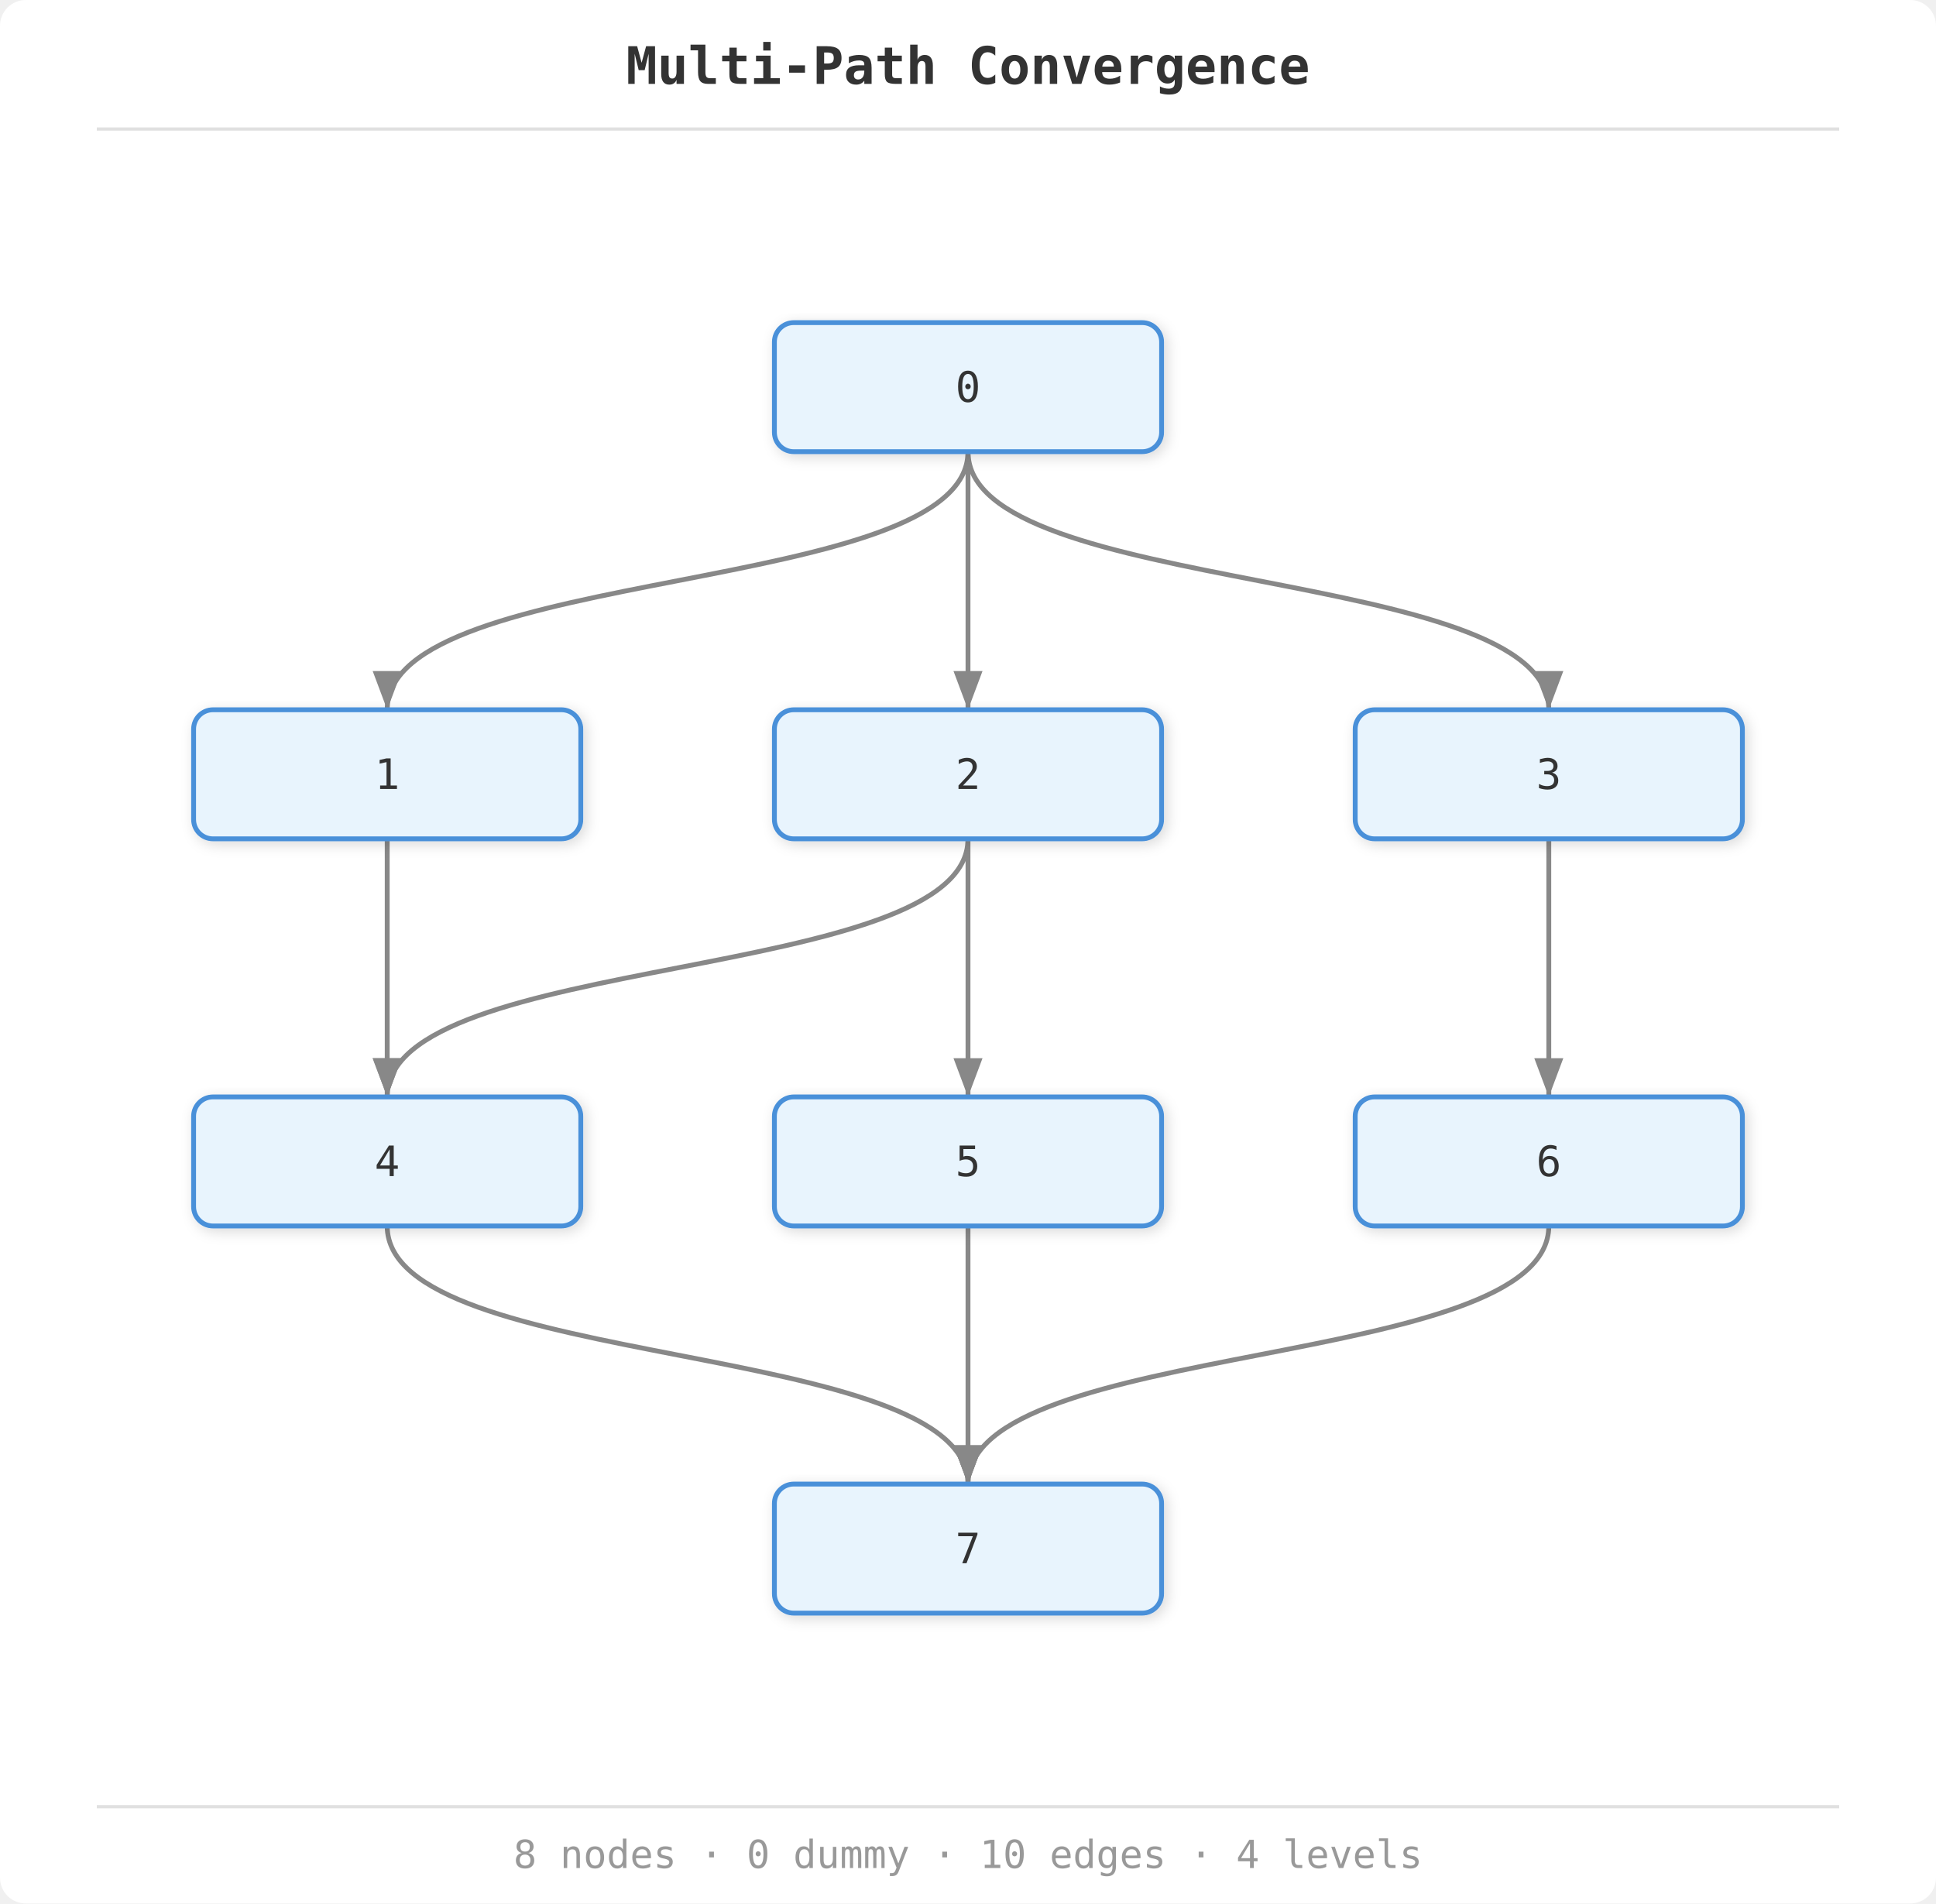
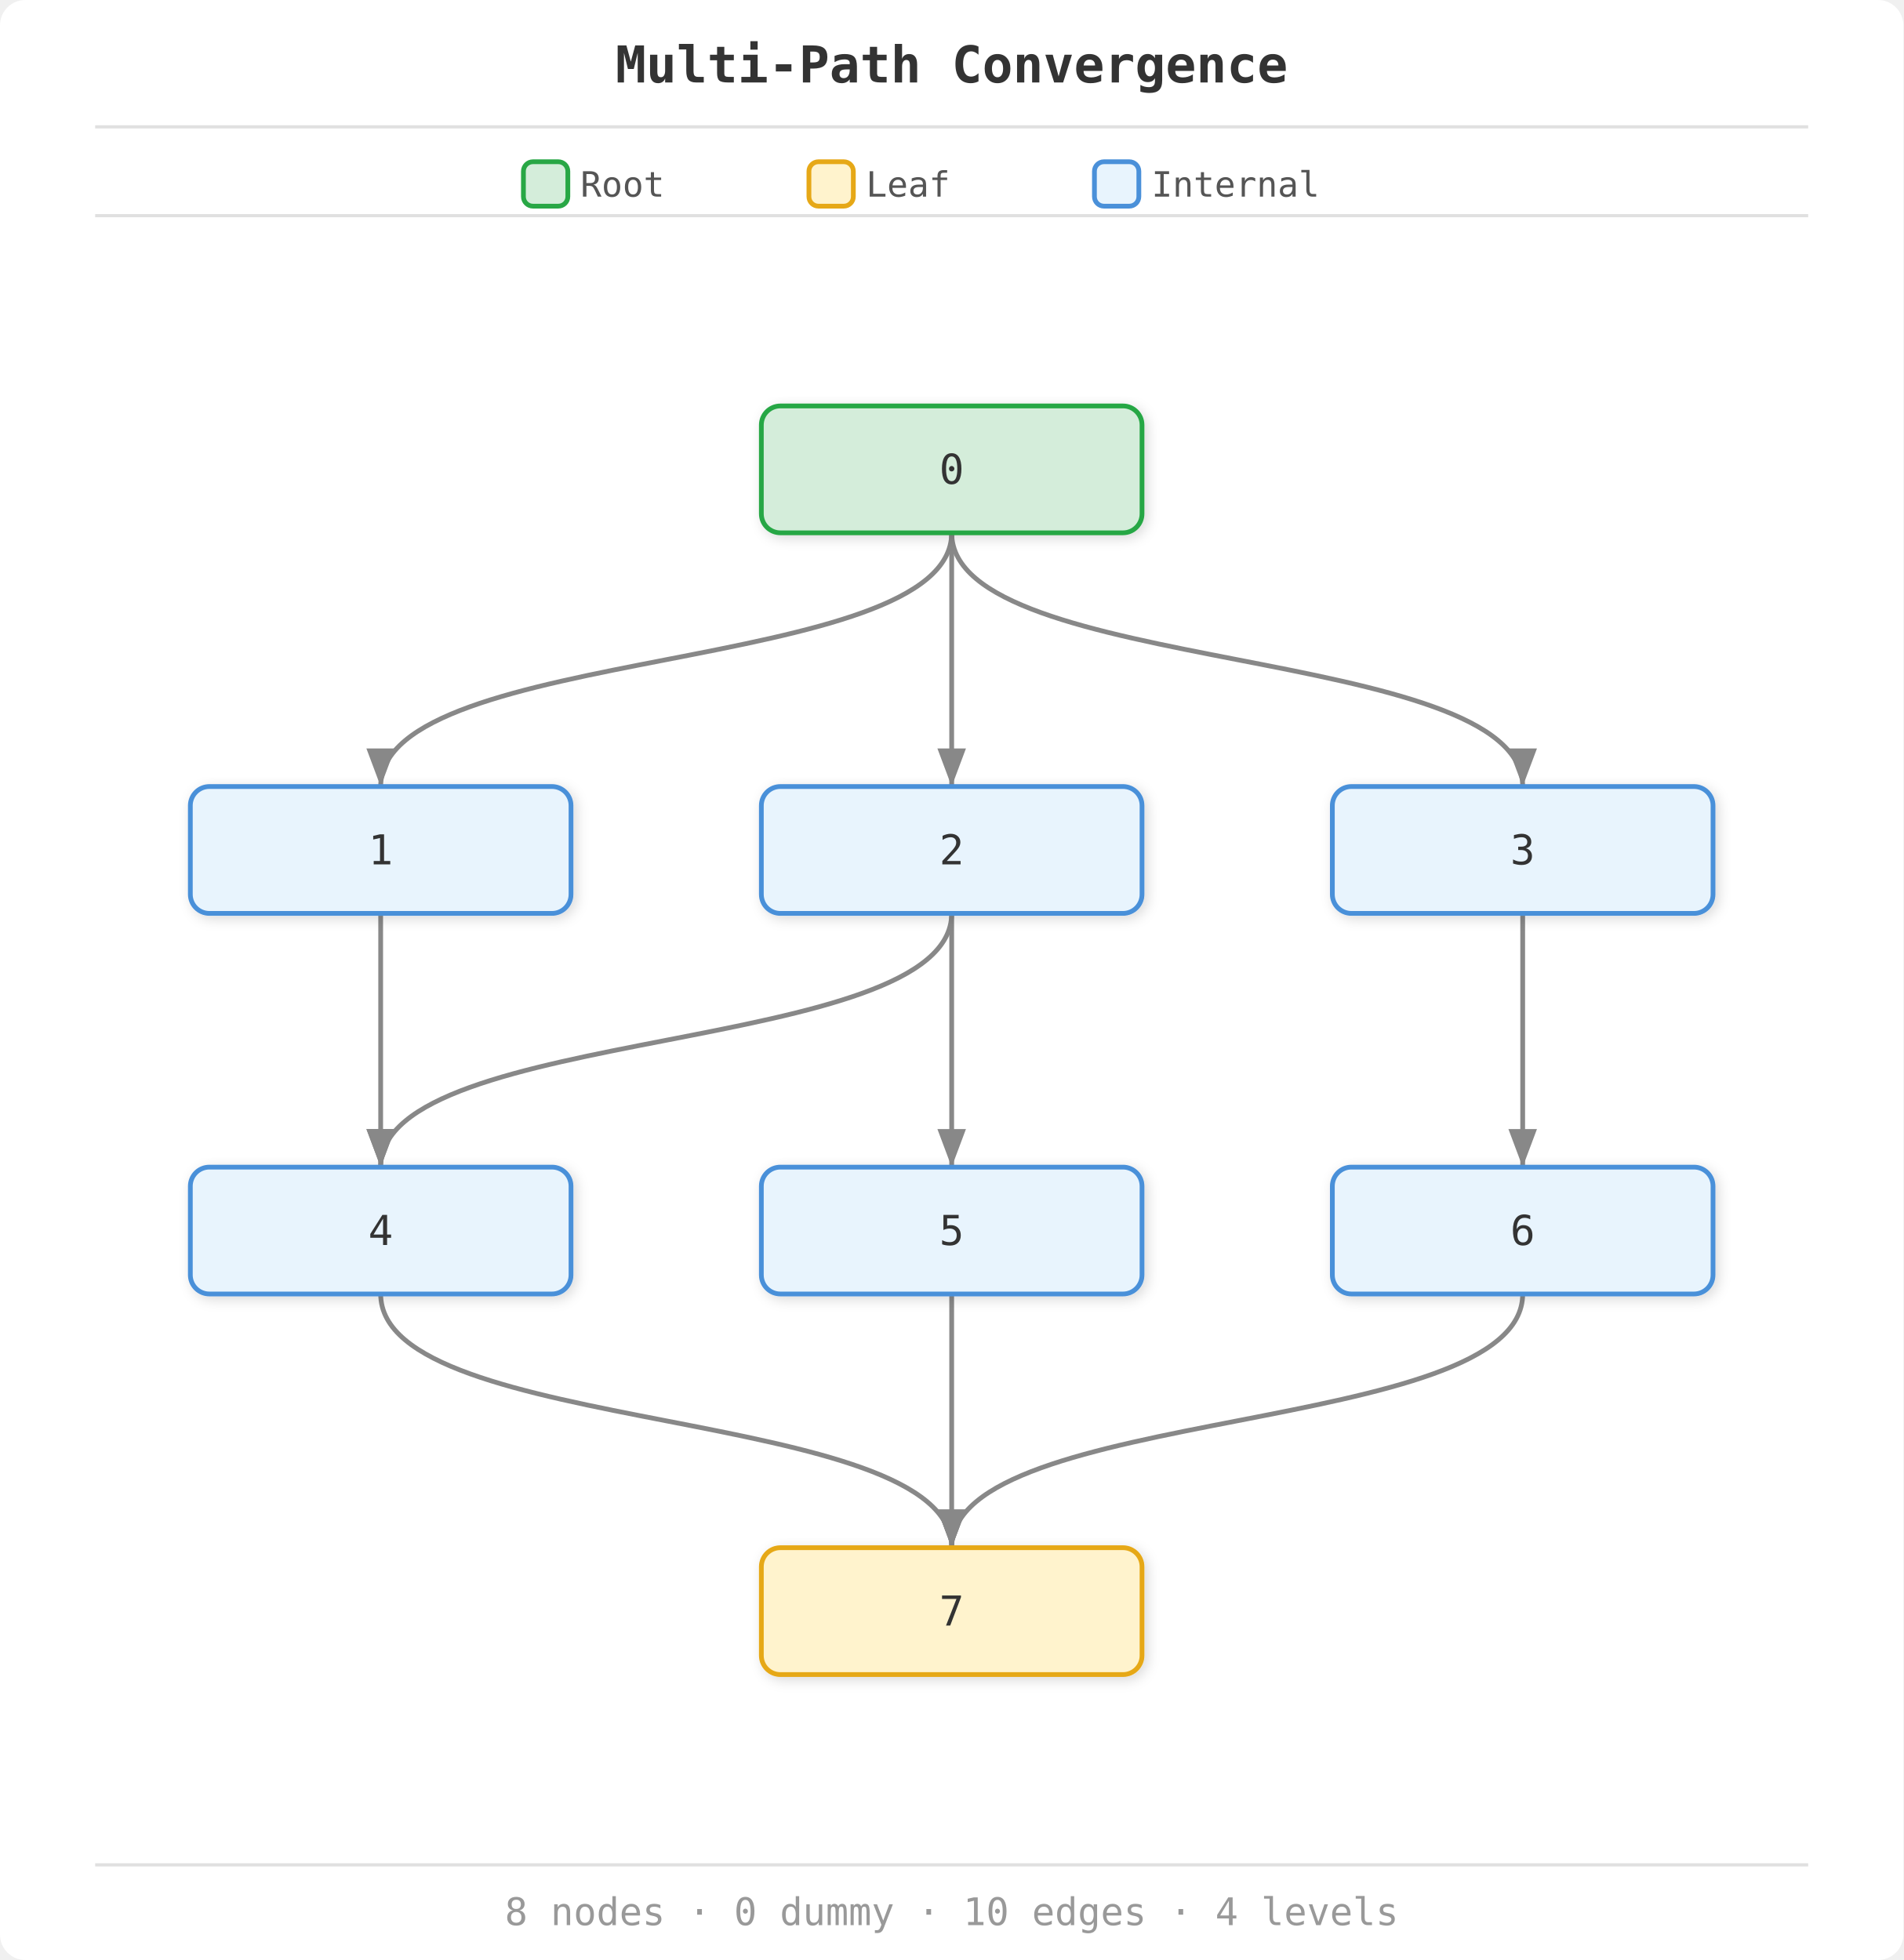
- <svg xmlns="http://www.w3.org/2000/svg" width="600" height="590" viewBox="0 0 600 590">
+ <svg xmlns="http://www.w3.org/2000/svg" width="600" height="618" viewBox="0 0 600 618">
  <defs>
    <marker id="arrowhead" markerWidth="8" markerHeight="6" refX="8" refY="3" orient="auto" markerUnits="strokeWidth">
      <polygon points="0 0, 8 3, 0 6" fill="#888" />
    </marker>
    <filter id="shadow" x="-10%" y="-10%" width="130%" height="130%">
      <feDropShadow dx="1" dy="1" stdDeviation="2" flood-opacity="0.15" />
    </filter>
  </defs>
  <rect width="100%" height="100%" fill="#ffffff" rx="8" />
  <text x="300" y="26" text-anchor="middle" font-size="16" font-weight="600" font-family="'SF Mono', 'Cascadia Code', 'Fira Code', Consolas, monospace" fill="#333">Multi-Path Convergence</text>
  <line x1="30" y1="40" x2="570" y2="40" stroke="#e0e0e0" stroke-width="1" />
+   <rect x="165" y="51" width="14" height="14" rx="3" ry="3" fill="#d4edda" stroke="#28a745" stroke-width="1.5" />
+   <text x="183" y="62" font-size="11" font-family="'SF Mono', 'Cascadia Code', 'Fira Code', Consolas, monospace" fill="#555">Root</text>
+   <rect x="255" y="51" width="14" height="14" rx="3" ry="3" fill="#fff3cd" stroke="#e6a817" stroke-width="1.5" />
+   <text x="273" y="62" font-size="11" font-family="'SF Mono', 'Cascadia Code', 'Fira Code', Consolas, monospace" fill="#555">Leaf</text>
+   <rect x="345" y="51" width="14" height="14" rx="3" ry="3" fill="#e8f4fd" stroke="#4a90d9" stroke-width="1.5" />
+   <text x="363" y="62" font-size="11" font-family="'SF Mono', 'Cascadia Code', 'Fira Code', Consolas, monospace" fill="#555">Internal</text>
+   <line x1="30" y1="68" x2="570" y2="68" stroke="#e0e0e0" stroke-width="1" />
  <g class="edges">
-     <path d="M 300 140 C 300 185, 120 175, 120 220" fill="none" stroke="#888" stroke-width="1.5" marker-end="url(#arrowhead)" />
-     <path d="M 300 140 L 300 220" fill="none" stroke="#888" stroke-width="1.5" marker-end="url(#arrowhead)" />
-     <path d="M 300 140 C 300 185, 480 175, 480 220" fill="none" stroke="#888" stroke-width="1.5" marker-end="url(#arrowhead)" />
-     <path d="M 120 260 L 120 340" fill="none" stroke="#888" stroke-width="1.5" marker-end="url(#arrowhead)" />
-     <path d="M 300 260 C 300 305, 120 295, 120 340" fill="none" stroke="#888" stroke-width="1.5" marker-end="url(#arrowhead)" />
-     <path d="M 300 260 L 300 340" fill="none" stroke="#888" stroke-width="1.5" marker-end="url(#arrowhead)" />
-     <path d="M 480 260 L 480 340" fill="none" stroke="#888" stroke-width="1.5" marker-end="url(#arrowhead)" />
-     <path d="M 120 380 C 120 425, 300 415, 300 460" fill="none" stroke="#888" stroke-width="1.5" marker-end="url(#arrowhead)" />
-     <path d="M 300 380 L 300 460" fill="none" stroke="#888" stroke-width="1.5" marker-end="url(#arrowhead)" />
-     <path d="M 480 380 C 480 425, 300 415, 300 460" fill="none" stroke="#888" stroke-width="1.5" marker-end="url(#arrowhead)" />
+     <path d="M 300 168 C 300 213, 120 203, 120 248" fill="none" stroke="#888" stroke-width="1.5" marker-end="url(#arrowhead)" />
+     <path d="M 300 168 L 300 248" fill="none" stroke="#888" stroke-width="1.5" marker-end="url(#arrowhead)" />
+     <path d="M 300 168 C 300 213, 480 203, 480 248" fill="none" stroke="#888" stroke-width="1.5" marker-end="url(#arrowhead)" />
+     <path d="M 120 288 L 120 368" fill="none" stroke="#888" stroke-width="1.5" marker-end="url(#arrowhead)" />
+     <path d="M 300 288 C 300 333, 120 323, 120 368" fill="none" stroke="#888" stroke-width="1.5" marker-end="url(#arrowhead)" />
+     <path d="M 300 288 L 300 368" fill="none" stroke="#888" stroke-width="1.5" marker-end="url(#arrowhead)" />
+     <path d="M 480 288 L 480 368" fill="none" stroke="#888" stroke-width="1.5" marker-end="url(#arrowhead)" />
+     <path d="M 120 408 C 120 453, 300 443, 300 488" fill="none" stroke="#888" stroke-width="1.5" marker-end="url(#arrowhead)" />
+     <path d="M 300 408 L 300 488" fill="none" stroke="#888" stroke-width="1.5" marker-end="url(#arrowhead)" />
+     <path d="M 480 408 C 480 453, 300 443, 300 488" fill="none" stroke="#888" stroke-width="1.5" marker-end="url(#arrowhead)" />
  </g>
  <g class="nodes">
-     <rect x="240" y="100" width="120" height="40" rx="6" ry="6" fill="#e8f4fd" stroke="#4a90d9" stroke-width="1.5" filter="url(#shadow)" />
-     <text x="300" y="124.55" text-anchor="middle" font-size="13" font-family="'SF Mono', 'Cascadia Code', 'Fira Code', Consolas, monospace" fill="#333">0</text>
-     <rect x="60" y="220" width="120" height="40" rx="6" ry="6" fill="#e8f4fd" stroke="#4a90d9" stroke-width="1.5" filter="url(#shadow)" />
-     <text x="120" y="244.55" text-anchor="middle" font-size="13" font-family="'SF Mono', 'Cascadia Code', 'Fira Code', Consolas, monospace" fill="#333">1</text>
-     <rect x="240" y="220" width="120" height="40" rx="6" ry="6" fill="#e8f4fd" stroke="#4a90d9" stroke-width="1.5" filter="url(#shadow)" />
-     <text x="300" y="244.55" text-anchor="middle" font-size="13" font-family="'SF Mono', 'Cascadia Code', 'Fira Code', Consolas, monospace" fill="#333">2</text>
-     <rect x="420" y="220" width="120" height="40" rx="6" ry="6" fill="#e8f4fd" stroke="#4a90d9" stroke-width="1.5" filter="url(#shadow)" />
-     <text x="480" y="244.55" text-anchor="middle" font-size="13" font-family="'SF Mono', 'Cascadia Code', 'Fira Code', Consolas, monospace" fill="#333">3</text>
-     <rect x="60" y="340" width="120" height="40" rx="6" ry="6" fill="#e8f4fd" stroke="#4a90d9" stroke-width="1.5" filter="url(#shadow)" />
-     <text x="120" y="364.55" text-anchor="middle" font-size="13" font-family="'SF Mono', 'Cascadia Code', 'Fira Code', Consolas, monospace" fill="#333">4</text>
-     <rect x="240" y="340" width="120" height="40" rx="6" ry="6" fill="#e8f4fd" stroke="#4a90d9" stroke-width="1.5" filter="url(#shadow)" />
-     <text x="300" y="364.55" text-anchor="middle" font-size="13" font-family="'SF Mono', 'Cascadia Code', 'Fira Code', Consolas, monospace" fill="#333">5</text>
-     <rect x="420" y="340" width="120" height="40" rx="6" ry="6" fill="#e8f4fd" stroke="#4a90d9" stroke-width="1.5" filter="url(#shadow)" />
-     <text x="480" y="364.55" text-anchor="middle" font-size="13" font-family="'SF Mono', 'Cascadia Code', 'Fira Code', Consolas, monospace" fill="#333">6</text>
-     <rect x="240" y="460" width="120" height="40" rx="6" ry="6" fill="#e8f4fd" stroke="#4a90d9" stroke-width="1.5" filter="url(#shadow)" />
-     <text x="300" y="484.55" text-anchor="middle" font-size="13" font-family="'SF Mono', 'Cascadia Code', 'Fira Code', Consolas, monospace" fill="#333">7</text>
+     <rect x="240" y="128" width="120" height="40" rx="6" ry="6" fill="#d4edda" stroke="#28a745" stroke-width="1.5" filter="url(#shadow)" />
+     <text x="300" y="152.55" text-anchor="middle" font-size="13" font-family="'SF Mono', 'Cascadia Code', 'Fira Code', Consolas, monospace" fill="#333">0</text>
+     <rect x="60" y="248" width="120" height="40" rx="6" ry="6" fill="#e8f4fd" stroke="#4a90d9" stroke-width="1.5" filter="url(#shadow)" />
+     <text x="120" y="272.55" text-anchor="middle" font-size="13" font-family="'SF Mono', 'Cascadia Code', 'Fira Code', Consolas, monospace" fill="#333">1</text>
+     <rect x="240" y="248" width="120" height="40" rx="6" ry="6" fill="#e8f4fd" stroke="#4a90d9" stroke-width="1.5" filter="url(#shadow)" />
+     <text x="300" y="272.55" text-anchor="middle" font-size="13" font-family="'SF Mono', 'Cascadia Code', 'Fira Code', Consolas, monospace" fill="#333">2</text>
+     <rect x="420" y="248" width="120" height="40" rx="6" ry="6" fill="#e8f4fd" stroke="#4a90d9" stroke-width="1.5" filter="url(#shadow)" />
+     <text x="480" y="272.55" text-anchor="middle" font-size="13" font-family="'SF Mono', 'Cascadia Code', 'Fira Code', Consolas, monospace" fill="#333">3</text>
+     <rect x="60" y="368" width="120" height="40" rx="6" ry="6" fill="#e8f4fd" stroke="#4a90d9" stroke-width="1.5" filter="url(#shadow)" />
+     <text x="120" y="392.55" text-anchor="middle" font-size="13" font-family="'SF Mono', 'Cascadia Code', 'Fira Code', Consolas, monospace" fill="#333">4</text>
+     <rect x="240" y="368" width="120" height="40" rx="6" ry="6" fill="#e8f4fd" stroke="#4a90d9" stroke-width="1.5" filter="url(#shadow)" />
+     <text x="300" y="392.55" text-anchor="middle" font-size="13" font-family="'SF Mono', 'Cascadia Code', 'Fira Code', Consolas, monospace" fill="#333">5</text>
+     <rect x="420" y="368" width="120" height="40" rx="6" ry="6" fill="#e8f4fd" stroke="#4a90d9" stroke-width="1.5" filter="url(#shadow)" />
+     <text x="480" y="392.55" text-anchor="middle" font-size="13" font-family="'SF Mono', 'Cascadia Code', 'Fira Code', Consolas, monospace" fill="#333">6</text>
+     <rect x="240" y="488" width="120" height="40" rx="6" ry="6" fill="#fff3cd" stroke="#e6a817" stroke-width="1.5" filter="url(#shadow)" />
+     <text x="300" y="512.55" text-anchor="middle" font-size="13" font-family="'SF Mono', 'Cascadia Code', 'Fira Code', Consolas, monospace" fill="#333">7</text>
  </g>
-   <line x1="30" y1="560" x2="570" y2="560" stroke="#e0e0e0" stroke-width="1" />
-   <text x="300" y="579" text-anchor="middle" font-size="12" font-family="'SF Mono', 'Cascadia Code', 'Fira Code', Consolas, monospace" fill="#999">8 nodes · 0 dummy · 10 edges · 4 levels</text>
+   <line x1="30" y1="588" x2="570" y2="588" stroke="#e0e0e0" stroke-width="1" />
+   <text x="300" y="607" text-anchor="middle" font-size="12" font-family="'SF Mono', 'Cascadia Code', 'Fira Code', Consolas, monospace" fill="#999">8 nodes · 0 dummy · 10 edges · 4 levels</text>
</svg>
